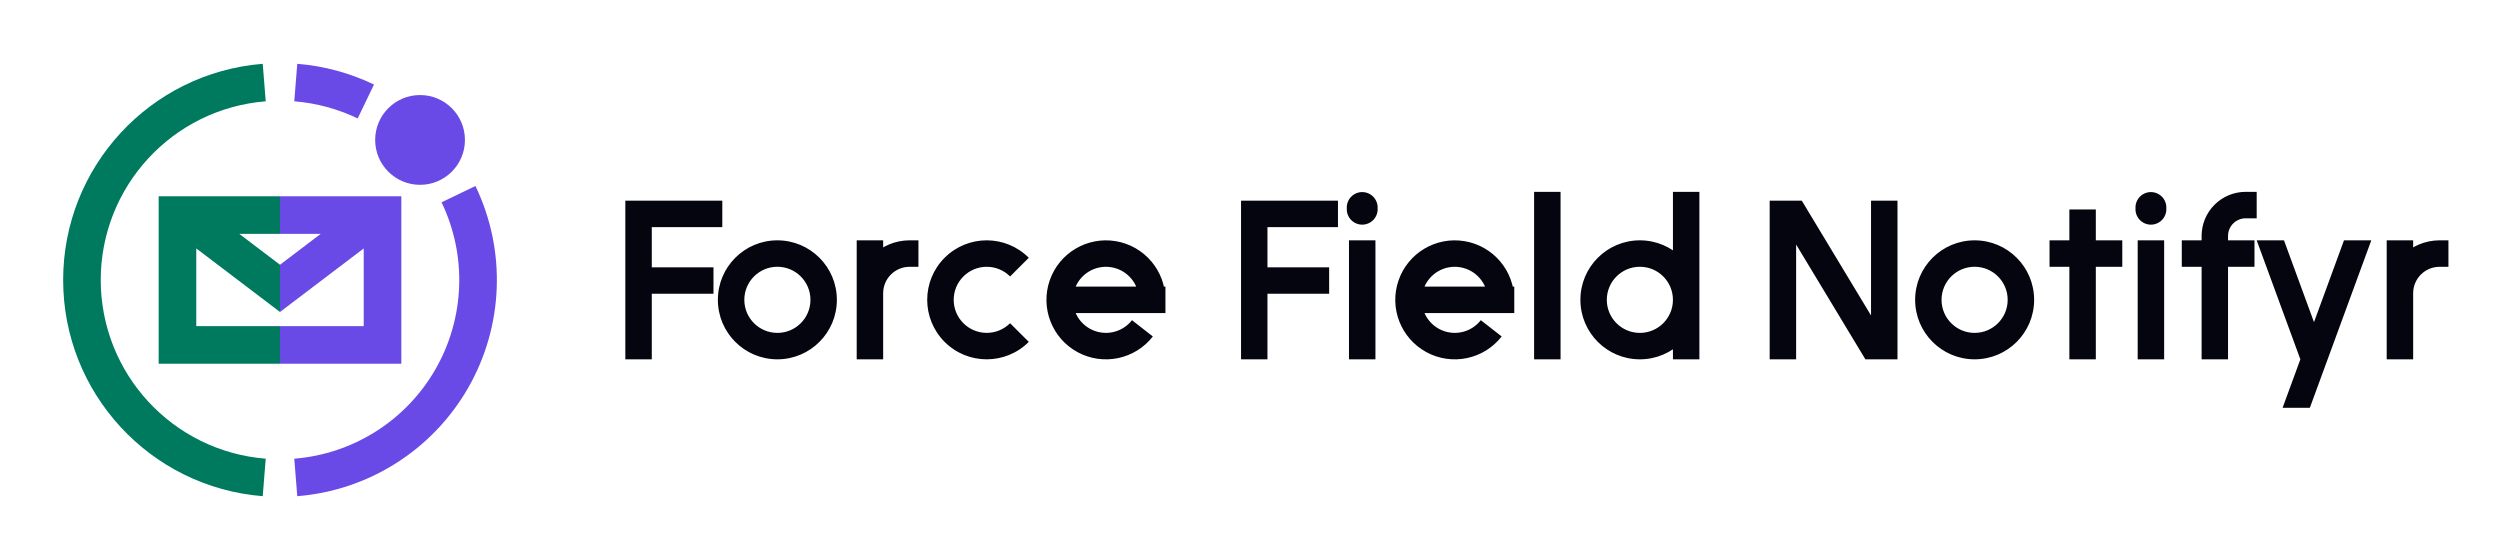
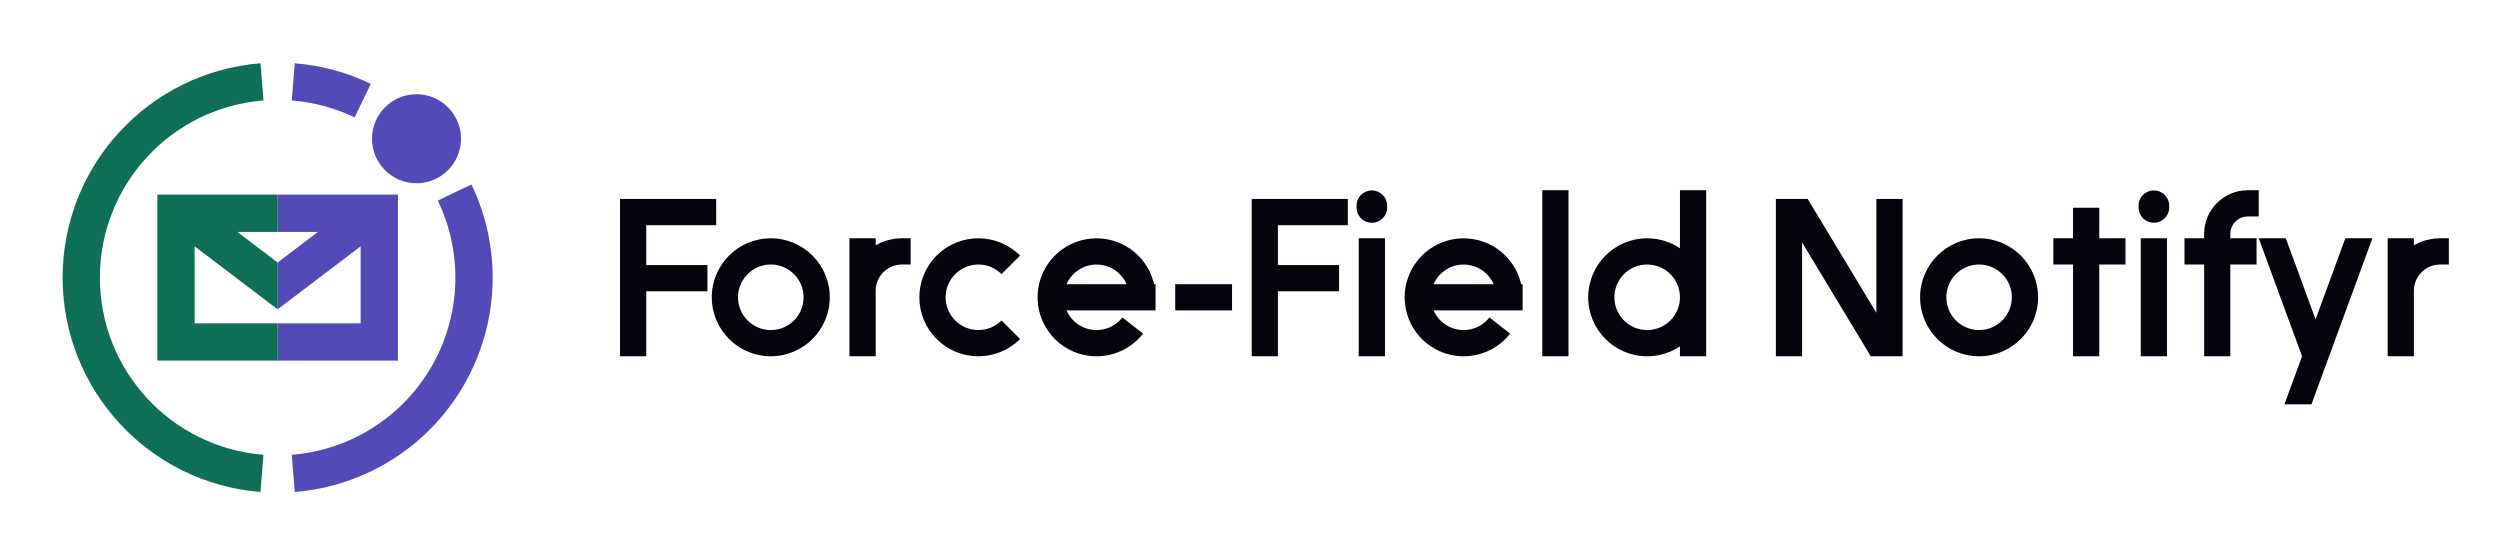
- <svg xmlns="http://www.w3.org/2000/svg" width="535.72" height="120" viewBox="0 0 535.72 120" role="img" aria-label="Force Field Notifyr">
+ <svg xmlns="http://www.w3.org/2000/svg" width="540.3" height="120" viewBox="0 0 540.3 120" role="img" aria-label="Force-Field Notifyr">
  <g transform="translate(60 60) scale(0.13)">
-     <path fill="#6A4AE6" d="M322.18,-154.94 A357.5 357.5 0 0 1 28.47,356.36 L23.53,294.56 A295.5 295.5 0 0 0 266.3,-128.07ZM28.47,-356.36 A357.5 357.5 0 0 1 154.94,-322.18 L128.07,-266.3 A295.5 295.5 0 0 0 23.53,-294.56ZM156.87,-230.87 A74 74 0 1 1 304.87,-230.87 A74 74 0 1 1 156.87,-230.87ZM0,-138 L200,-138 L200,-76 L0,-76ZM0,76 L200,76 L200,138 L0,138ZM138,-138 L200,-138 L200,138 L138,138ZM0,-25.12 L0,-25.12 L148.72,-138 L200,-138 L200,-138 L200,-99.08 L0,52.72 L0,52.72Z" />
-     <path fill="#007A5E" d="M-28.47,356.36 A357.5 357.5 0 0 1 -28.47,-356.36 L-23.53,-294.56 A295.5 295.5 0 0 0 -23.53,294.56ZM-200,-138 L0,-138 L0,-76 L-200,-76ZM-200,76 L0,76 L0,138 L-200,138ZM-200,-138 L-138,-138 L-138,138 L-200,138ZM-200,-138 L-200,-138 L-148.72,-138 L0,-25.12 L0,-25.12 L0,52.72 L0,52.72 L-200,-99.08Z" />
+     <path fill="#534AB7" d="M322.18,-154.94 A357.5 357.5 0 0 1 28.47,356.36 L23.53,294.56 A295.5 295.5 0 0 0 266.3,-128.07ZM28.47,-356.36 A357.5 357.5 0 0 1 154.94,-322.18 L128.07,-266.3 A295.5 295.5 0 0 0 23.53,-294.56ZM156.87,-230.87 A74 74 0 1 1 304.87,-230.87 A74 74 0 1 1 156.87,-230.87ZM0,-138 L200,-138 L200,-76 L0,-76ZM0,76 L200,76 L200,138 L0,138ZM138,-138 L200,-138 L200,138 L138,138ZM0,-25.12 L0,-25.12 L148.72,-138 L200,-138 L200,-138 L200,-99.08 L0,52.72 L0,52.72Z" />
+     <path fill="#0F6E56" d="M-28.47,356.36 A357.5 357.5 0 0 1 -28.47,-356.36 L-23.53,-294.56 A295.5 295.5 0 0 0 -23.53,294.56ZM-200,-138 L0,-138 L0,-76 L-200,-76ZM-200,76 L0,76 L0,138 L-200,138ZM-200,-138 L-138,-138 L-138,138 L-200,138ZM-200,-138 L-200,-138 L-148.72,-138 L0,-25.12 L0,-25.12 L0,52.72 L0,52.72 L-200,-99.08Z" />
  </g>
-   <path fill="#04050E" d="M134,43L139.67,43L139.67,77L134,77ZM134,43L154.78,43L154.78,48.67L134,48.67ZM134,57.28L152.89,57.28L152.89,62.95L134,62.95ZM153.83,64.25A12.75 12.75 0 1 1 179.33,64.25A12.75 12.75 0 1 1 153.83,64.25ZM159.5,64.25A7.08 7.08 0 1 0 173.67,64.25A7.08 7.08 0 1 0 159.5,64.25ZM183.58,51.5L189.25,51.5L189.25,77L183.58,77ZM183.58,62.83A11.33 11.33 0 0 1 194.92,51.5L194.92,57.17A5.67 5.67 0 0 0 189.25,62.83ZM194.63,51.5L196.81,51.5L196.81,57.17L194.63,57.17ZM220.46,73.26A12.75 12.75 0 1 1 220.46,55.24L216.45,59.24A7.08 7.08 0 1 0 216.45,69.26ZM247.04,72.1A12.75 12.75 0 1 1 249.74,64.25L244.07,64.25A7.08 7.08 0 1 0 242.57,68.61ZM224.71,61.42L249.74,61.42L249.74,67.08L224.71,67.08ZM265.94,43L271.6,43L271.6,77L265.94,77ZM265.94,43L286.71,43L286.71,48.67L265.94,48.67ZM265.94,57.28L284.82,57.28L284.82,62.95L265.94,62.95ZM289.07,51.5L294.74,51.5L294.74,77L289.07,77ZM288.6,44.65A3.31 3.31 0 1 1 295.21,44.65A3.31 3.31 0 1 1 288.6,44.65ZM321.79,72.1A12.75 12.75 0 1 1 324.49,64.25L318.82,64.25A7.08 7.08 0 1 0 317.32,68.61ZM299.46,61.42L324.49,61.42L324.49,67.08L299.46,67.08ZM328.74,41.11L334.41,41.11L334.41,77L328.74,77ZM338.66,64.25A12.75 12.75 0 1 1 364.16,64.25A12.75 12.75 0 1 1 338.66,64.25ZM344.32,64.25A7.08 7.08 0 1 0 358.49,64.25A7.08 7.08 0 1 0 344.32,64.25ZM358.49,41.11L364.16,41.11L364.16,77L358.49,77ZM379.22,43L384.89,43L384.89,77L379.22,77ZM400.94,43L406.61,43L406.61,77L400.94,77ZM379.22,43L386.1,43L406.61,77L399.73,77ZM410.39,64.25A12.75 12.75 0 1 1 435.89,64.25A12.75 12.75 0 1 1 410.39,64.25ZM416.05,64.25A7.08 7.08 0 1 0 430.22,64.25A7.08 7.08 0 1 0 416.05,64.25ZM443.44,44.89L449.11,44.89L449.11,77L443.44,77ZM439.19,51.5L454.78,51.5L454.78,57.17L439.19,57.17ZM458.08,51.5L463.75,51.5L463.75,77L458.08,77ZM457.61,44.65A3.31 3.31 0 1 1 464.22,44.65A3.31 3.31 0 1 1 457.61,44.65ZM471.78,50.27L477.44,50.27L477.44,77L471.78,77ZM471.78,50.56A9.44 9.44 0 0 1 481.22,41.11L481.22,46.78A3.78 3.78 0 0 0 477.44,50.56ZM480.94,41.11L483.58,41.11L483.58,46.78L480.94,46.78ZM467.53,51.5L483.11,51.5L483.11,57.17L467.53,57.17ZM483.58,51.5L489.43,51.5L498.78,77L492.94,77ZM502.29,51.5L508.14,51.5L494.97,87.39L489.13,87.39ZM511.44,51.5L517.11,51.5L517.11,77L511.44,77ZM511.44,62.83A11.33 11.33 0 0 1 522.78,51.5L522.78,57.17A5.67 5.67 0 0 0 517.11,62.83ZM522.49,51.5L524.67,51.5L524.67,57.17L522.49,57.17Z" />
+   <path fill="#04050C" d="M134,43L139.67,43L139.67,77L134,77ZM134,43L154.78,43L154.78,48.67L134,48.67ZM134,57.28L152.89,57.28L152.89,62.95L134,62.95ZM153.83,64.25A12.75 12.75 0 1 1 179.33,64.25A12.75 12.75 0 1 1 153.83,64.25ZM159.5,64.25A7.08 7.08 0 1 0 173.67,64.25A7.08 7.08 0 1 0 159.5,64.25ZM183.58,51.5L189.25,51.5L189.25,77L183.58,77ZM183.58,62.83A11.33 11.33 0 0 1 194.92,51.5L194.92,57.17A5.67 5.67 0 0 0 189.25,62.83ZM194.63,51.5L196.81,51.5L196.81,57.17L194.63,57.17ZM220.46,73.26A12.75 12.75 0 1 1 220.46,55.24L216.45,59.24A7.08 7.08 0 1 0 216.45,69.26ZM247.04,72.1A12.75 12.75 0 1 1 249.74,64.25L244.07,64.25A7.08 7.08 0 1 0 242.57,68.61ZM224.71,61.42L249.74,61.42L249.74,67.08L224.71,67.08ZM253.99,61.42L266.27,61.42L266.27,67.08L253.99,67.08ZM270.52,43L276.18,43L276.18,77L270.52,77ZM270.52,43L291.29,43L291.29,48.67L270.52,48.67ZM270.52,57.28L289.4,57.28L289.4,62.95L270.52,62.95ZM293.65,51.5L299.32,51.5L299.32,77L293.65,77ZM293.18,44.65A3.31 3.31 0 1 1 299.79,44.65A3.31 3.31 0 1 1 293.18,44.65ZM326.37,72.1A12.75 12.75 0 1 1 329.07,64.25L323.4,64.25A7.08 7.08 0 1 0 321.9,68.61ZM304.04,61.42L329.07,61.42L329.07,67.08L304.04,67.08ZM333.32,41.11L338.99,41.11L338.99,77L333.32,77ZM343.24,64.25A12.75 12.75 0 1 1 368.74,64.25A12.75 12.75 0 1 1 343.24,64.25ZM348.9,64.25A7.08 7.08 0 1 0 363.07,64.25A7.08 7.08 0 1 0 348.9,64.25ZM363.07,41.11L368.74,41.11L368.74,77L363.07,77ZM383.8,43L389.47,43L389.47,77L383.8,77ZM405.52,43L411.19,43L411.19,77L405.52,77ZM383.8,43L390.68,43L411.19,77L404.31,77ZM414.97,64.25A12.75 12.75 0 1 1 440.47,64.25A12.75 12.75 0 1 1 414.97,64.25ZM420.64,64.25A7.08 7.08 0 1 0 434.8,64.25A7.08 7.08 0 1 0 420.64,64.25ZM448.02,44.89L453.69,44.89L453.69,77L448.02,77ZM443.77,51.5L459.36,51.5L459.36,57.17L443.77,57.17ZM462.66,51.5L468.33,51.5L468.33,77L462.66,77ZM462.19,44.65A3.31 3.31 0 1 1 468.8,44.65A3.31 3.31 0 1 1 462.19,44.65ZM476.36,50.27L482.02,50.27L482.02,77L476.36,77ZM476.36,50.56A9.44 9.44 0 0 1 485.8,41.11L485.8,46.78A3.78 3.78 0 0 0 482.02,50.56ZM485.52,41.11L488.16,41.11L488.16,46.78L485.52,46.78ZM472.11,51.5L487.69,51.5L487.69,57.17L472.11,57.17ZM488.16,51.5L494.01,51.5L503.36,77L497.52,77ZM506.87,51.5L512.72,51.5L499.55,87.39L493.71,87.39ZM516.02,51.5L521.69,51.5L521.69,77L516.02,77ZM516.02,62.83A11.33 11.33 0 0 1 527.36,51.5L527.36,57.17A5.67 5.67 0 0 0 521.69,62.83ZM527.07,51.5L529.25,51.5L529.25,57.17L527.07,57.17Z" />
</svg>
